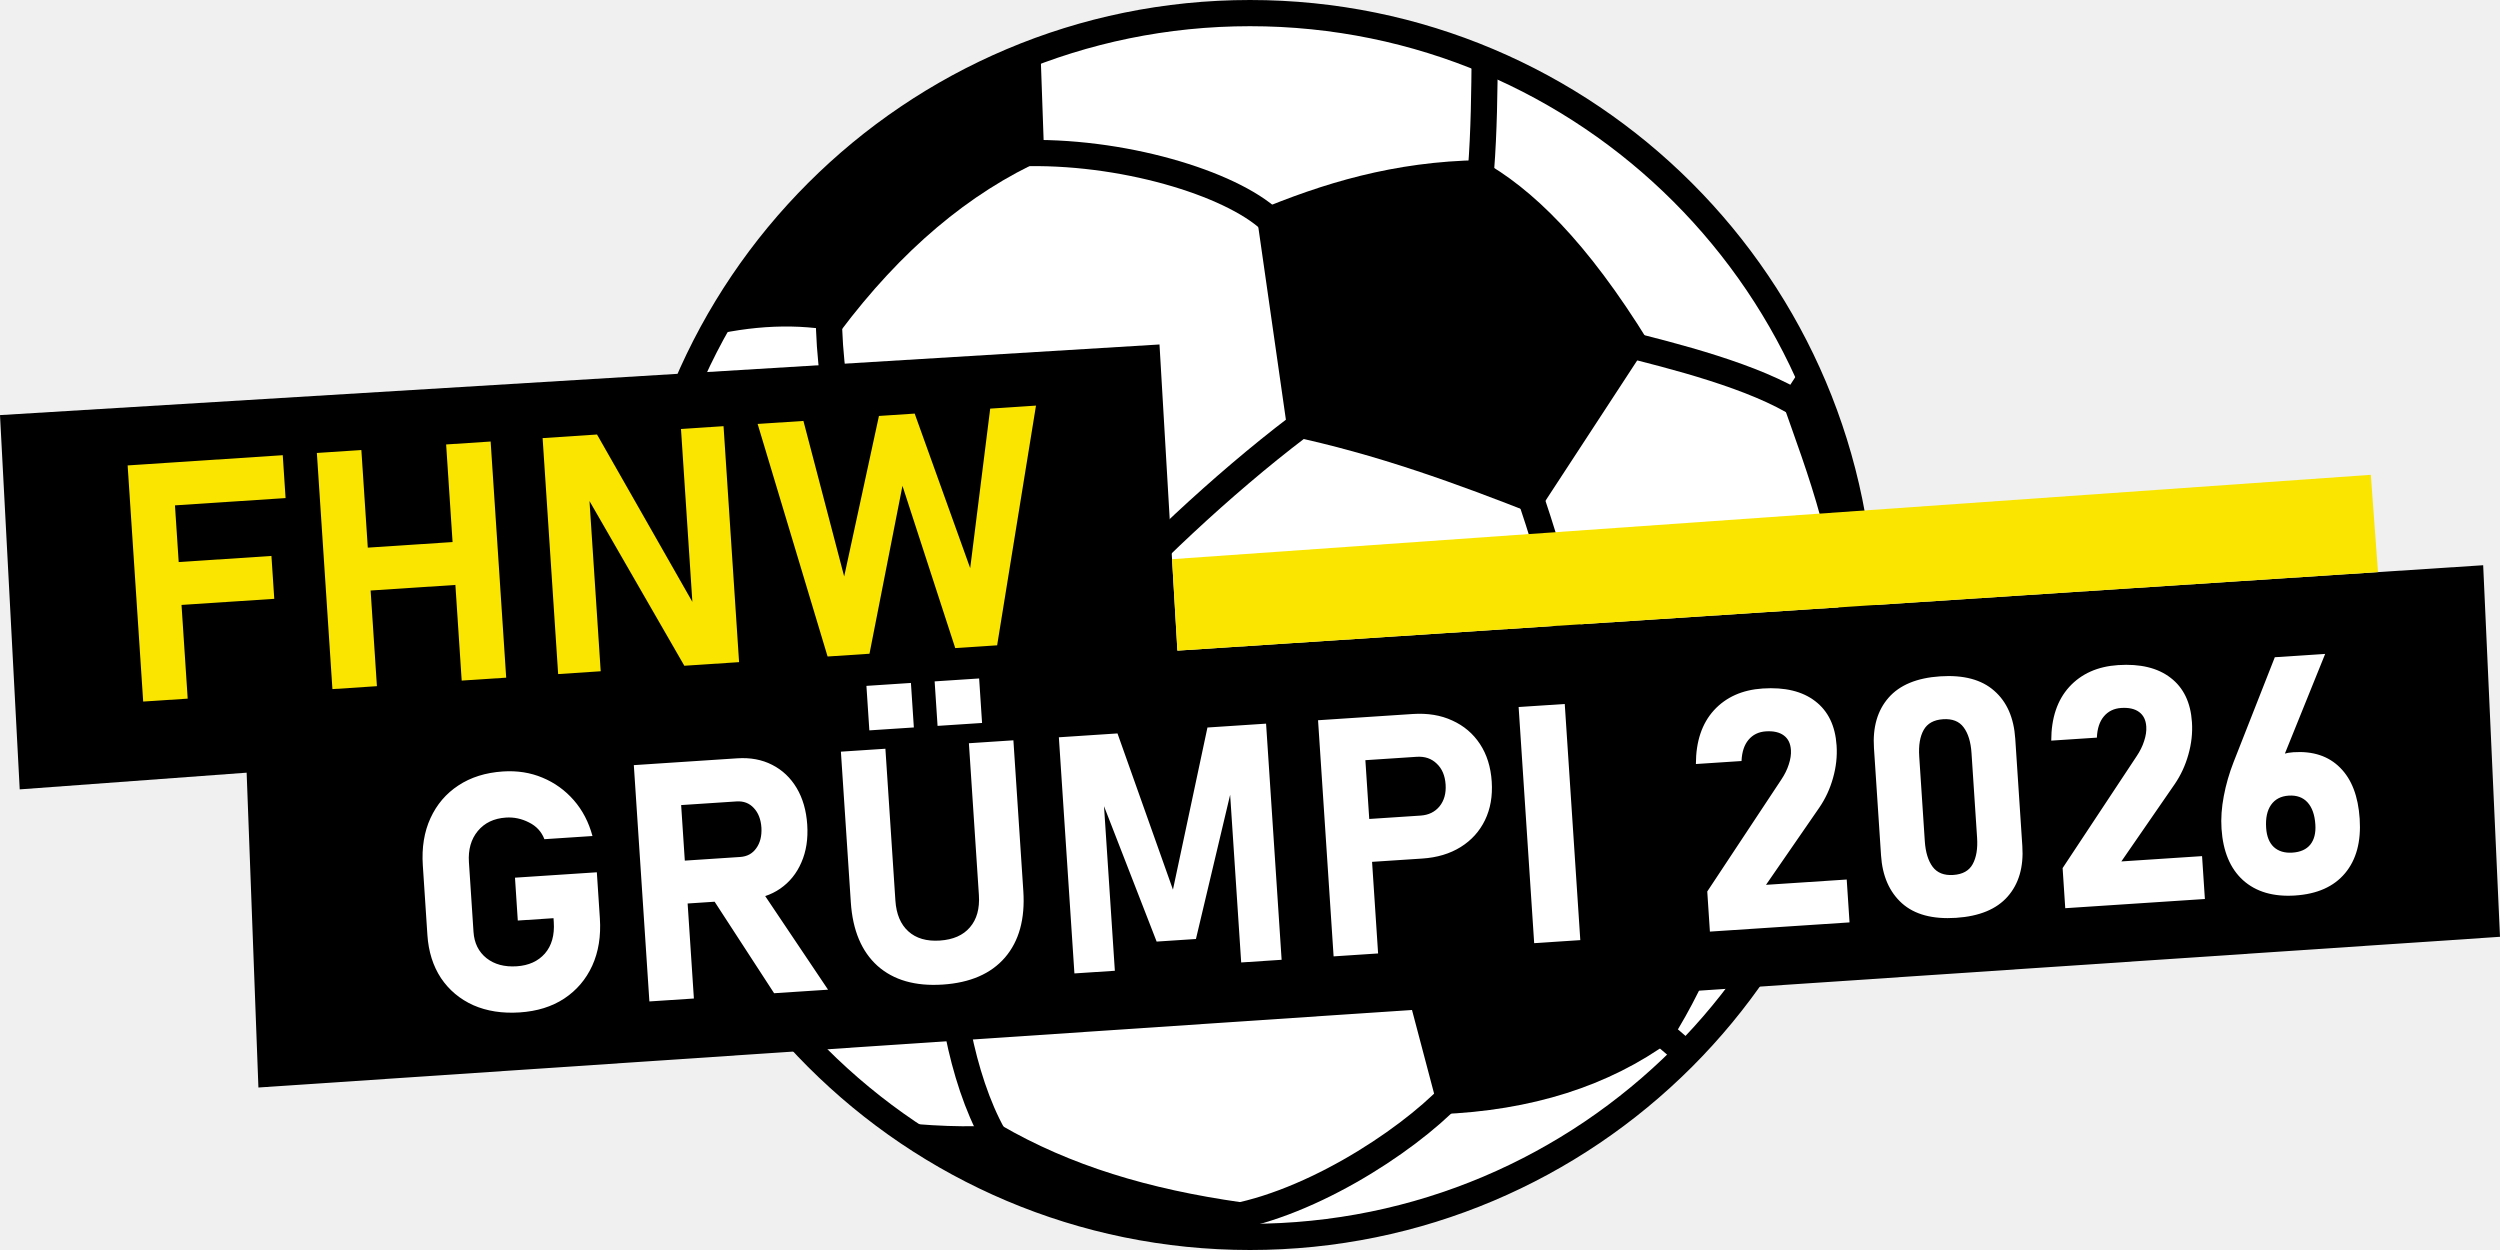
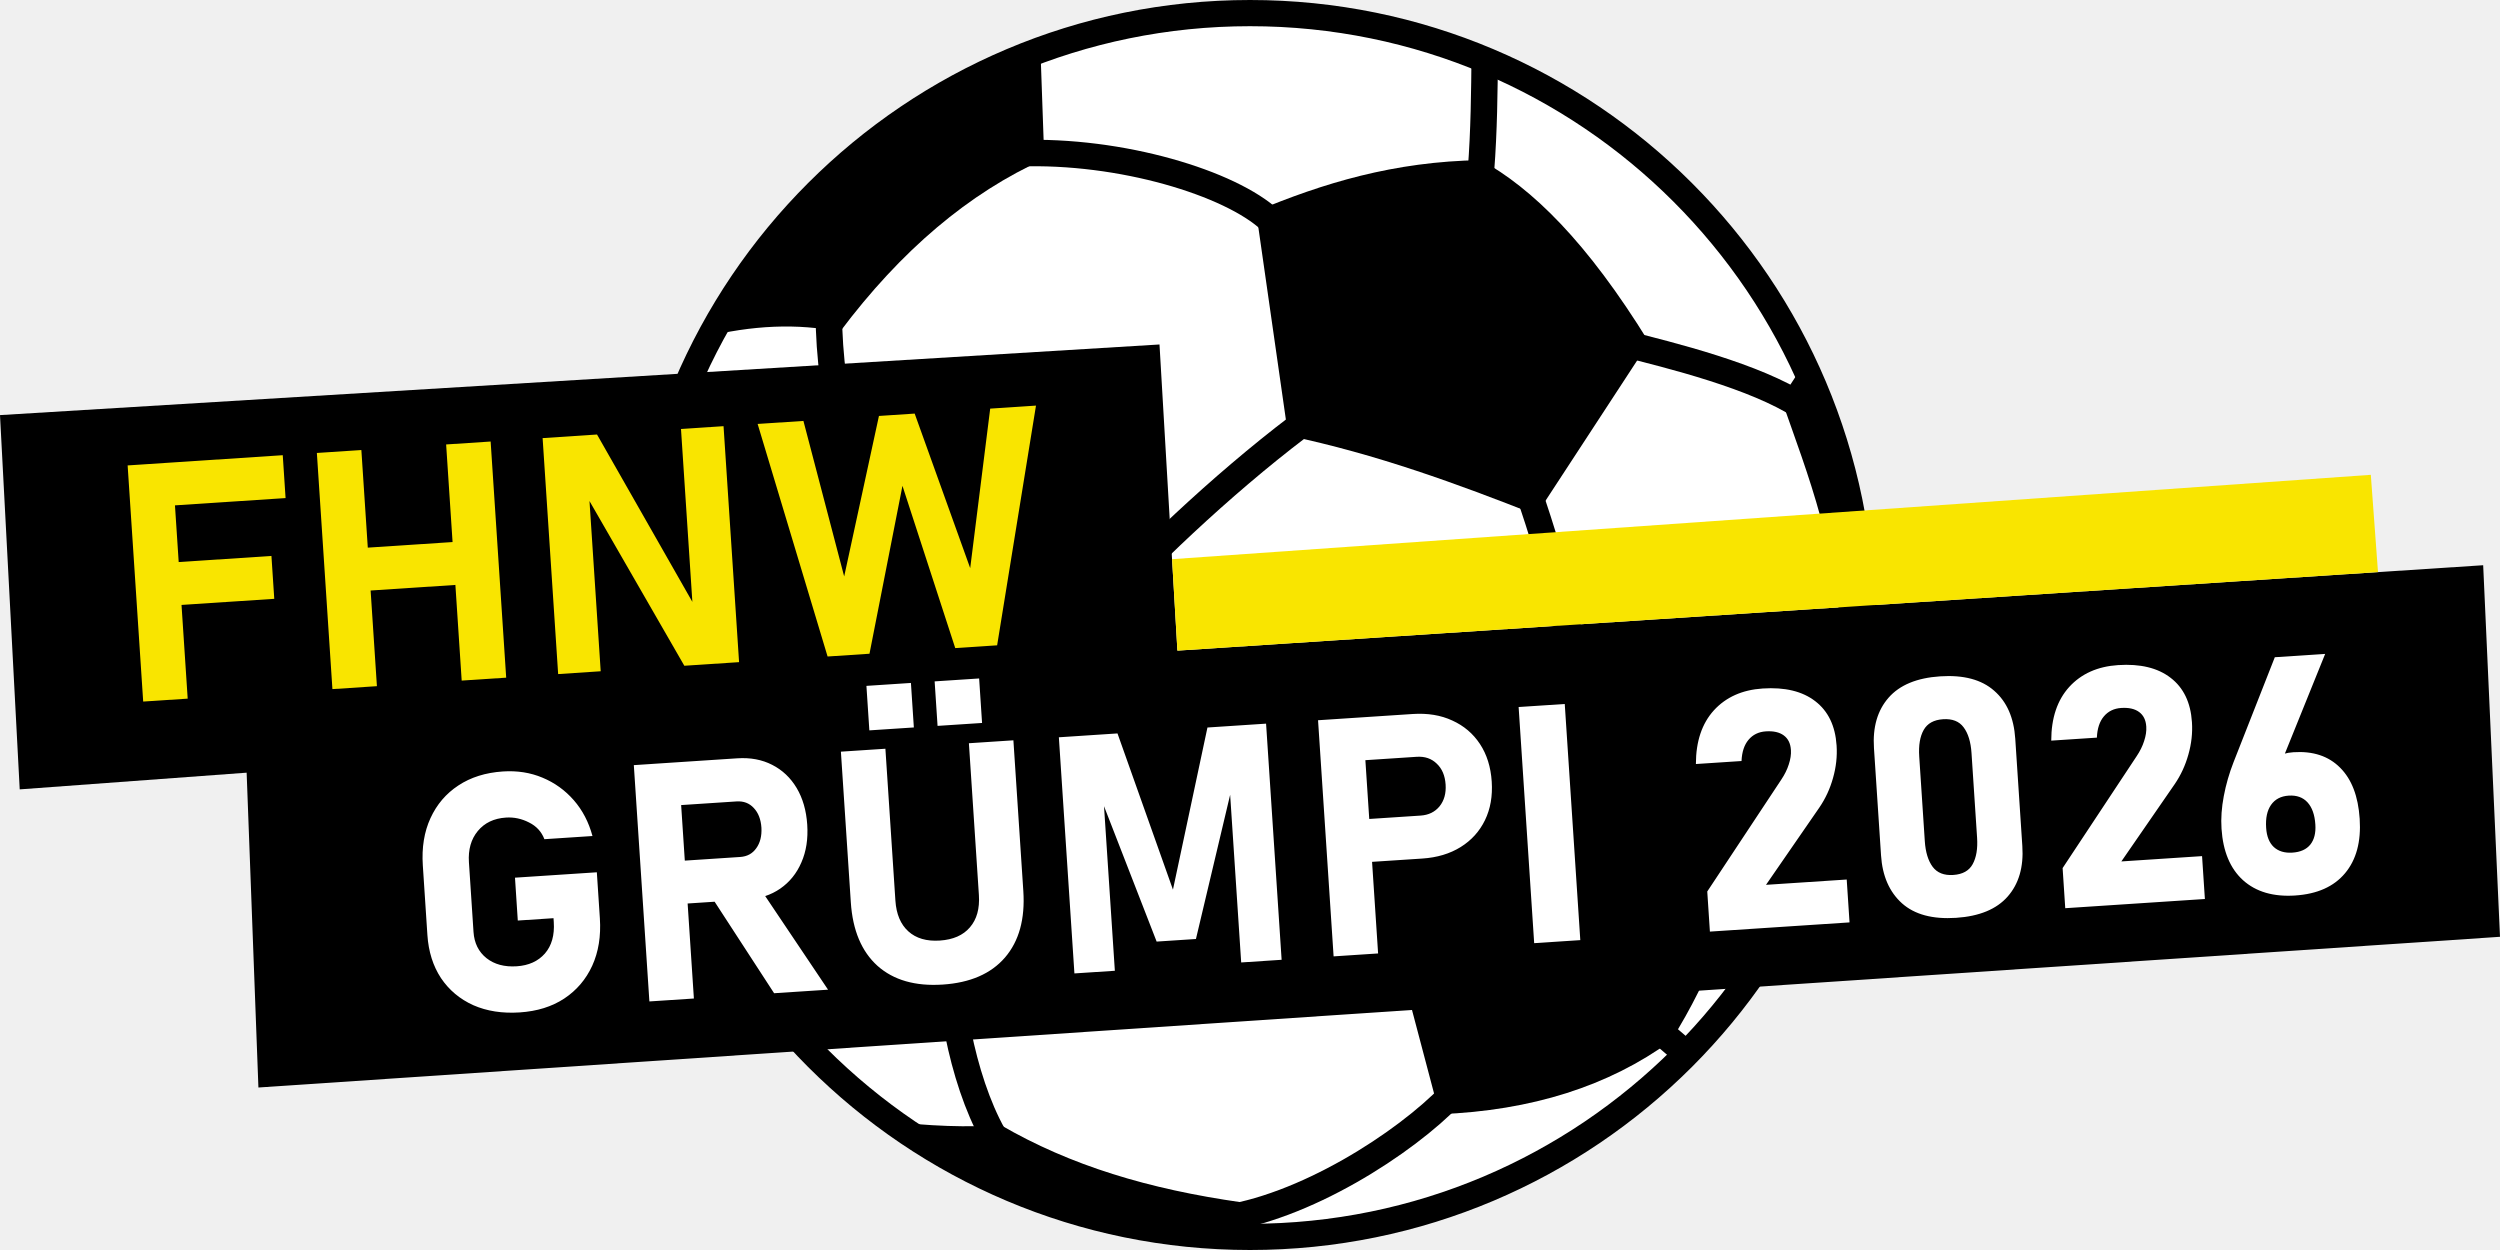
<svg xmlns="http://www.w3.org/2000/svg" width="200" height="100" viewBox="0 0 200 100" version="1.1">
  <g>
    <circle style="fill:#ffffff;stroke:#000000;stroke-width:2.096" cx="100" cy="50" r="48.952" />
    <path style="fill:#000000;stroke:none" d="m 69.994,44.487 c 6.062,0.852 11.933,2.534 17.759,4.41 l 4.827,20.56 -16.508,7.39 c -5.07,-3.813 -10.059,-7.805 -13.26,-15.822 1.197,-6.159 3.065,-11.956 7.181,-16.537 z" />
    <path style="fill:#000000;stroke:none" d="m 100.483,16.898 c 5.319,-2.223 11.002,-3.984 17.994,-4.088 4.08,2.253 8.466,6.498 13.443,14.58 l -9.022,13.803 c -6.322,-2.491 -12.746,-4.851 -19.844,-6.344 z" />
    <path style="fill:#000000;stroke:none" d="m 111.587,75.603 c 5.962,-4.033 11.129,-8.701 15.502,-14.005 l 12.694,5.31 c -0.846,5.771 -2.883,11.224 -6.112,16.359 -4.977,3.625 -11.147,5.582 -18.508,5.87 z" />
    <path style="fill:#000000;stroke:none" d="M 56.231,26.996 C 62.074,15.981 71.069,8.146 83.218,3.489 l 0.325,9.237 c -6.012,2.697 -11.462,7.304 -16.35,13.822 -3.373,-0.693 -7.027,-0.544 -10.962,0.448 z" />
    <path style="fill:#000000;stroke:none" d="m 142.496,31.9 2.108,-3.238 c 3.729,7.928 5.303,16.18 4.723,24.757 l -1.901,-0.407 c -0.338,-9.034 -2.755,-14.889 -4.93,-21.112 z" />
    <path style="fill:#000000;stroke:none" d="m 80.024,89.985 c 5.632,3.278 11.9,5.145 19.281,6.198 l 0.695,3.263 C 88.533,99.112 78.39,95.63 70.454,89.647 c 3.954,0.457 7.144,0.57 9.57,0.337 z" />
-     <path style="fill:none;stroke:#000000;stroke-width:2.096" d="m 81.478,12.263 c 8.228,-0.299 16.962,2.397 20.143,5.352" />
-     <path style="fill:none;stroke:#000000;stroke-width:2.096" d="m 66.309,25.127 c -0.02,6.536 2.135,15.033 4.022,20.456" />
-     <path style="fill:none;stroke:#000000;stroke-width:2.096" d="M 87.079,49.698 C 91.226,44.936 97.759,38.778 103.812,34.175" />
-     <path style="fill:none;stroke:#000000;stroke-width:2.096" d="m 63.409,61.025 c -4.801,0.639 -9.085,0.562 -11.662,-0.229" />
-     <path style="fill:none;stroke:#000000;stroke-width:2.096" d="m 75.946,75.583 c -0.113,4.538 1.278,11.859 4.025,16.079" />
-     <path style="fill:none;stroke:#000000;stroke-width:2.096" d="m 91.686,69.1 c 5.303,3.082 13.366,5.845 20.735,6.861" />
-     <path style="fill:none;stroke:#000000;stroke-width:2.096" d="m 97.398,97.553 c 6.875,-0.839 15.021,-6.107 18.718,-9.966" />
-     <path style="fill:none;stroke:#000000;stroke-width:2.096" d="m 133.134,82.79 2.153,1.847" />
-     <path style="fill:none;stroke:#000000;stroke-width:2.096" d="m 137.842,68.295 c 4.613,-4.208 8.92,-10.33 10.683,-16.438" />
-     <path style="fill:none;stroke:#000000;stroke-width:2.096" d="m 122.586,40.226 c 2.52,7.509 4.213,15.018 4.827,22.527" />
-     <path style="fill:none;stroke:#000000;stroke-width:2.096" d="m 129.577,27.401 c 4.261,1.058 10.853,2.708 14.555,5.109" />
-     <path style="fill:none;stroke:#000000;stroke-width:2.096" d="m 118.477,13.653 c 0.249,-3.205 0.274,-6.298 0.303,-9.394" />
+     <path style="fill:none;stroke:#000000;stroke-width:2.117" d="m 81.478,12.263 c 8.228,-0.299 16.962,2.397 20.143,5.352" />
+     <path style="fill:none;stroke:#000000;stroke-width:2.117" d="m 66.309,25.127 c -0.02,6.536 2.135,15.033 4.022,20.456" />
+     <path style="fill:none;stroke:#000000;stroke-width:2.117" d="M 87.079,49.698 C 91.226,44.936 97.759,38.778 103.812,34.175" />
+     <path style="fill:none;stroke:#000000;stroke-width:2.117" d="m 63.409,61.025 c -4.801,0.639 -9.085,0.562 -11.662,-0.229" />
+     <path style="fill:none;stroke:#000000;stroke-width:2.117" d="m 75.946,75.583 c -0.113,4.538 1.278,11.859 4.025,16.079" />
+     <path style="fill:none;stroke:#000000;stroke-width:2.117" d="m 91.686,69.1 c 5.303,3.082 13.366,5.845 20.735,6.861" />
+     <path style="fill:none;stroke:#000000;stroke-width:2.117" d="m 97.398,97.553 c 6.875,-0.839 15.021,-6.107 18.718,-9.966" />
+     <path style="fill:none;stroke:#000000;stroke-width:2.117" d="m 133.134,82.79 2.153,1.847" />
+     <path style="fill:none;stroke:#000000;stroke-width:2.117" d="m 137.842,68.295 c 4.613,-4.208 8.92,-10.33 10.683,-16.438" />
+     <path style="fill:none;stroke:#000000;stroke-width:2.117" d="m 122.586,40.226 c 2.52,7.509 4.213,15.018 4.827,22.527" />
+     <path style="fill:none;stroke:#000000;stroke-width:2.117" d="m 129.577,27.401 c 4.261,1.058 10.853,2.708 14.555,5.109" />
+     <path style="fill:none;stroke:#000000;stroke-width:2.117" d="m 118.477,13.653 c 0.249,-3.205 0.274,-6.298 0.303,-9.394" />
    <path style="fill:#000000;stroke:none" d="M 200,74.943 20.673,87.001 19.731,61.814 1.577,63.15 0,33.208 92.76,27.558 94.192,52.05 198.654,45.218" />
    <path style="fill:#f9e500;stroke:none" d="m 93.764,44.734 95.901,-6.749 0.575,7.783 -96.048,6.282 z" />
    <path style="fill:#f9e500;stroke:none" d="m 11.455,56.125 -1.244,-18.891 3.56,-0.234 1.244,18.891 z m 0.806,-7.582 -0.226,-3.43 9.68,-0.637 0.226,3.43 z m -0.524,-7.965 -0.226,-3.43 11.109,-0.732 0.226,3.43 z m 25.198,13.869 -1.244,-18.891 3.56,-0.234 1.244,18.891 z m -10.342,0.681 -1.244,-18.891 3.56,-0.234 1.244,18.891 z m 1.146,-7.761 -0.226,-3.43 11.005,-0.725 0.226,3.43 z m 16.913,6.559 -1.243,-18.878 4.353,-0.287 7.982,14.011 -0.29,0.358 -0.975,-14.812 3.404,-0.224 1.243,18.878 -4.379,0.288 -7.942,-13.792 0.29,-0.358 0.961,14.591 z M 67.534,46.116 70.316,33.276 73.174,33.087 77.616,45.452 79.216,32.69 82.879,32.448 79.771,51.626 76.419,51.847 72.197,38.867 69.559,52.299 66.207,52.52 60.61,33.915 64.274,33.674 Z" />
    <path style="fill:#ffffff;stroke:none" d="m 41.199,70.214 6.548,-0.431 0.243,3.69 q 0.14,2.131 -0.612,3.785 -0.753,1.642 -2.241,2.627 -1.476,0.971 -3.555,1.108 -2.092,0.138 -3.718,-0.577 -1.614,-0.729 -2.583,-2.166 -0.957,-1.451 -1.089,-3.452 l -0.367,-5.574 q -0.14,-2.131 0.613,-3.772 0.753,-1.642 2.229,-2.613 1.488,-0.985 3.567,-1.122 1.715,-0.113 3.164,0.496 1.462,0.608 2.507,1.805 1.044,1.197 1.493,2.864 v 0 l -3.846,0.253 v 0 q -0.347,-0.904 -1.237,-1.341 -0.878,-0.451 -1.839,-0.388 -1.442,0.095 -2.252,1.075 -0.81,0.98 -0.71,2.5 l 0.367,5.574 q 0.088,1.338 1.039,2.098 0.95,0.747 2.418,0.65 1.442,-0.095 2.255,-1.023 0.812,-0.941 0.709,-2.513 l -0.021,-0.312 -2.858,0.188 z m 11.668,2.207 -0.226,-3.43 6.574,-0.433 q 0.832,-0.055 1.285,-0.698 0.467,-0.644 0.414,-1.645 v 0 Q 60.848,65.214 60.301,64.637 59.767,64.059 58.923,64.114 l -6.574,0.433 -0.226,-3.43 6.86,-0.452 q 1.572,-0.104 2.788,0.521 1.229,0.624 1.962,1.854 0.733,1.231 0.846,2.933 v 0 q 0.112,1.702 -0.467,3.019 -0.566,1.316 -1.689,2.095 -1.123,0.779 -2.695,0.882 z m -0.916,7.694 -1.245,-18.904 3.56,-0.234 1.245,18.904 z m 9.978,-0.657 -5.125,-7.883 3.768,-0.848 5.672,8.448 z m 13.486,-0.692 q -3.287,0.216 -5.214,-1.497 -1.914,-1.727 -2.135,-5.079 l -0.794,-12.057 3.56,-0.234 0.8,12.148 q 0.107,1.624 1.037,2.463 0.93,0.839 2.515,0.735 1.598,-0.105 2.41,-1.059 0.824,-0.955 0.718,-2.579 l -0.8,-12.148 3.56,-0.234 0.794,12.057 q 0.221,3.352 -1.464,5.316 -1.685,1.951 -4.985,2.168 z m -0.41,-20.695 -0.234,-3.56 3.56,-0.234 0.234,3.56 z m -5.457,0.359 -0.234,-3.56 3.56,-0.234 0.234,3.56 z m 24.288,12.741 2.76,-12.97 4.69,-0.309 1.244,18.891 -3.235,0.213 -0.966,-14.669 0.185,0.823 -2.839,11.97 -3.144,0.207 -4.367,-11.235 0.058,-1.1 0.966,14.669 -3.235,0.213 -1.244,-18.891 4.69,-0.309 z m 13.994,-2.096 -0.226,-3.43 6.042,-0.398 q 0.961,-0.063 1.517,-0.739 0.555,-0.689 0.486,-1.741 v 0 q -0.071,-1.078 -0.711,-1.676 -0.627,-0.611 -1.602,-0.547 l -6.042,0.398 -0.226,-3.43 5.951,-0.392 q 1.793,-0.118 3.166,0.522 1.385,0.626 2.211,1.877 0.826,1.25 0.942,3.005 v 0 q 0.115,1.741 -0.54,3.089 -0.655,1.348 -1.946,2.151 -1.291,0.803 -3.071,0.92 z m -1.142,7.435 -1.244,-18.891 3.56,-0.234 1.244,18.891 z m 18.492,-20.191 1.244,18.891 -3.69,0.243 -1.244,-18.891 z m 11.612,18.209 -0.211,-3.209 5.922,-8.95 q 0.404,-0.601 0.599,-1.214 0.207,-0.627 0.172,-1.147 l -0.002,-0.026 q -0.051,-0.767 -0.572,-1.15 -0.521,-0.383 -1.431,-0.323 -0.871,0.057 -1.391,0.679 -0.508,0.608 -0.555,1.681 l 8.4e-4,0.013 -3.651,0.24 -8.4e-4,-0.013 q 0.005,-2.701 1.44,-4.284 1.449,-1.583 3.904,-1.745 2.663,-0.175 4.203,1.015 1.553,1.19 1.708,3.541 l 8.5e-4,0.013 q 0.085,1.286 -0.286,2.59 -0.359,1.289 -1.097,2.369 l -4.265,6.179 6.457,-0.425 0.226,3.43 z m 19.697,-1.101 q -2.819,0.186 -4.331,-1.163 -1.512,-1.362 -1.675,-3.831 l -0.566,-8.588 q -0.165,-2.508 1.17,-4.031 1.335,-1.523 4.129,-1.707 2.806,-0.185 4.317,1.151 1.522,1.322 1.688,3.843 l 0.566,8.588 q 0.165,2.508 -1.17,4.031 -1.335,1.523 -4.129,1.707 z m -0.226,-3.43 q 1.117,-0.074 1.548,-0.859 0.443,-0.799 0.356,-2.124 l -0.446,-6.769 q -0.088,-1.338 -0.631,-2.059 -0.53,-0.722 -1.648,-0.648 -1.104,0.073 -1.548,0.859 -0.444,0.786 -0.356,2.124 l 0.446,6.769 q 0.087,1.325 0.631,2.059 0.543,0.721 1.648,0.648 z m 8.957,2.659 -0.211,-3.209 5.922,-8.95 q 0.404,-0.601 0.599,-1.214 0.207,-0.627 0.172,-1.147 l -0.002,-0.026 q -0.051,-0.767 -0.572,-1.15 -0.521,-0.383 -1.431,-0.323 -0.871,0.057 -1.391,0.679 -0.508,0.608 -0.555,1.681 l 8.4e-4,0.013 -3.651,0.24 -8.5e-4,-0.013 q 0.005,-2.701 1.44,-4.284 1.449,-1.583 3.904,-1.745 2.663,-0.175 4.203,1.015 1.553,1.19 1.708,3.541 l 8.4e-4,0.013 q 0.085,1.286 -0.286,2.59 -0.359,1.289 -1.097,2.369 l -4.265,6.179 6.457,-0.425 0.226,3.43 z M 183.619,71.64 q -2.625,0.173 -4.178,-1.225 -1.541,-1.399 -1.719,-4.115 l -8.5e-4,-0.013 q -0.08,-1.221 0.181,-2.596 0.261,-1.387 0.786,-2.727 l 3.297,-8.386 4.028,-0.265 -3.927,9.719 -0.927,-0.409 q 0.591,-1.331 2.319,-1.445 2.352,-0.155 3.736,1.242 1.383,1.383 1.56,4.073 l 8.5e-4,0.013 q 0.181,2.741 -1.175,4.357 -1.343,1.602 -3.98,1.776 z m -0.226,-3.43 q 0.961,-0.063 1.432,-0.642 0.47,-0.592 0.403,-1.605 l -8.4e-4,-0.013 q -0.076,-1.156 -0.625,-1.76 -0.549,-0.603 -1.51,-0.54 -0.935,0.062 -1.412,0.745 -0.465,0.67 -0.389,1.826 l 8.5e-4,0.013 q 0.067,1.013 0.609,1.526 0.556,0.511 1.491,0.45 z" />
  </g>
</svg>
